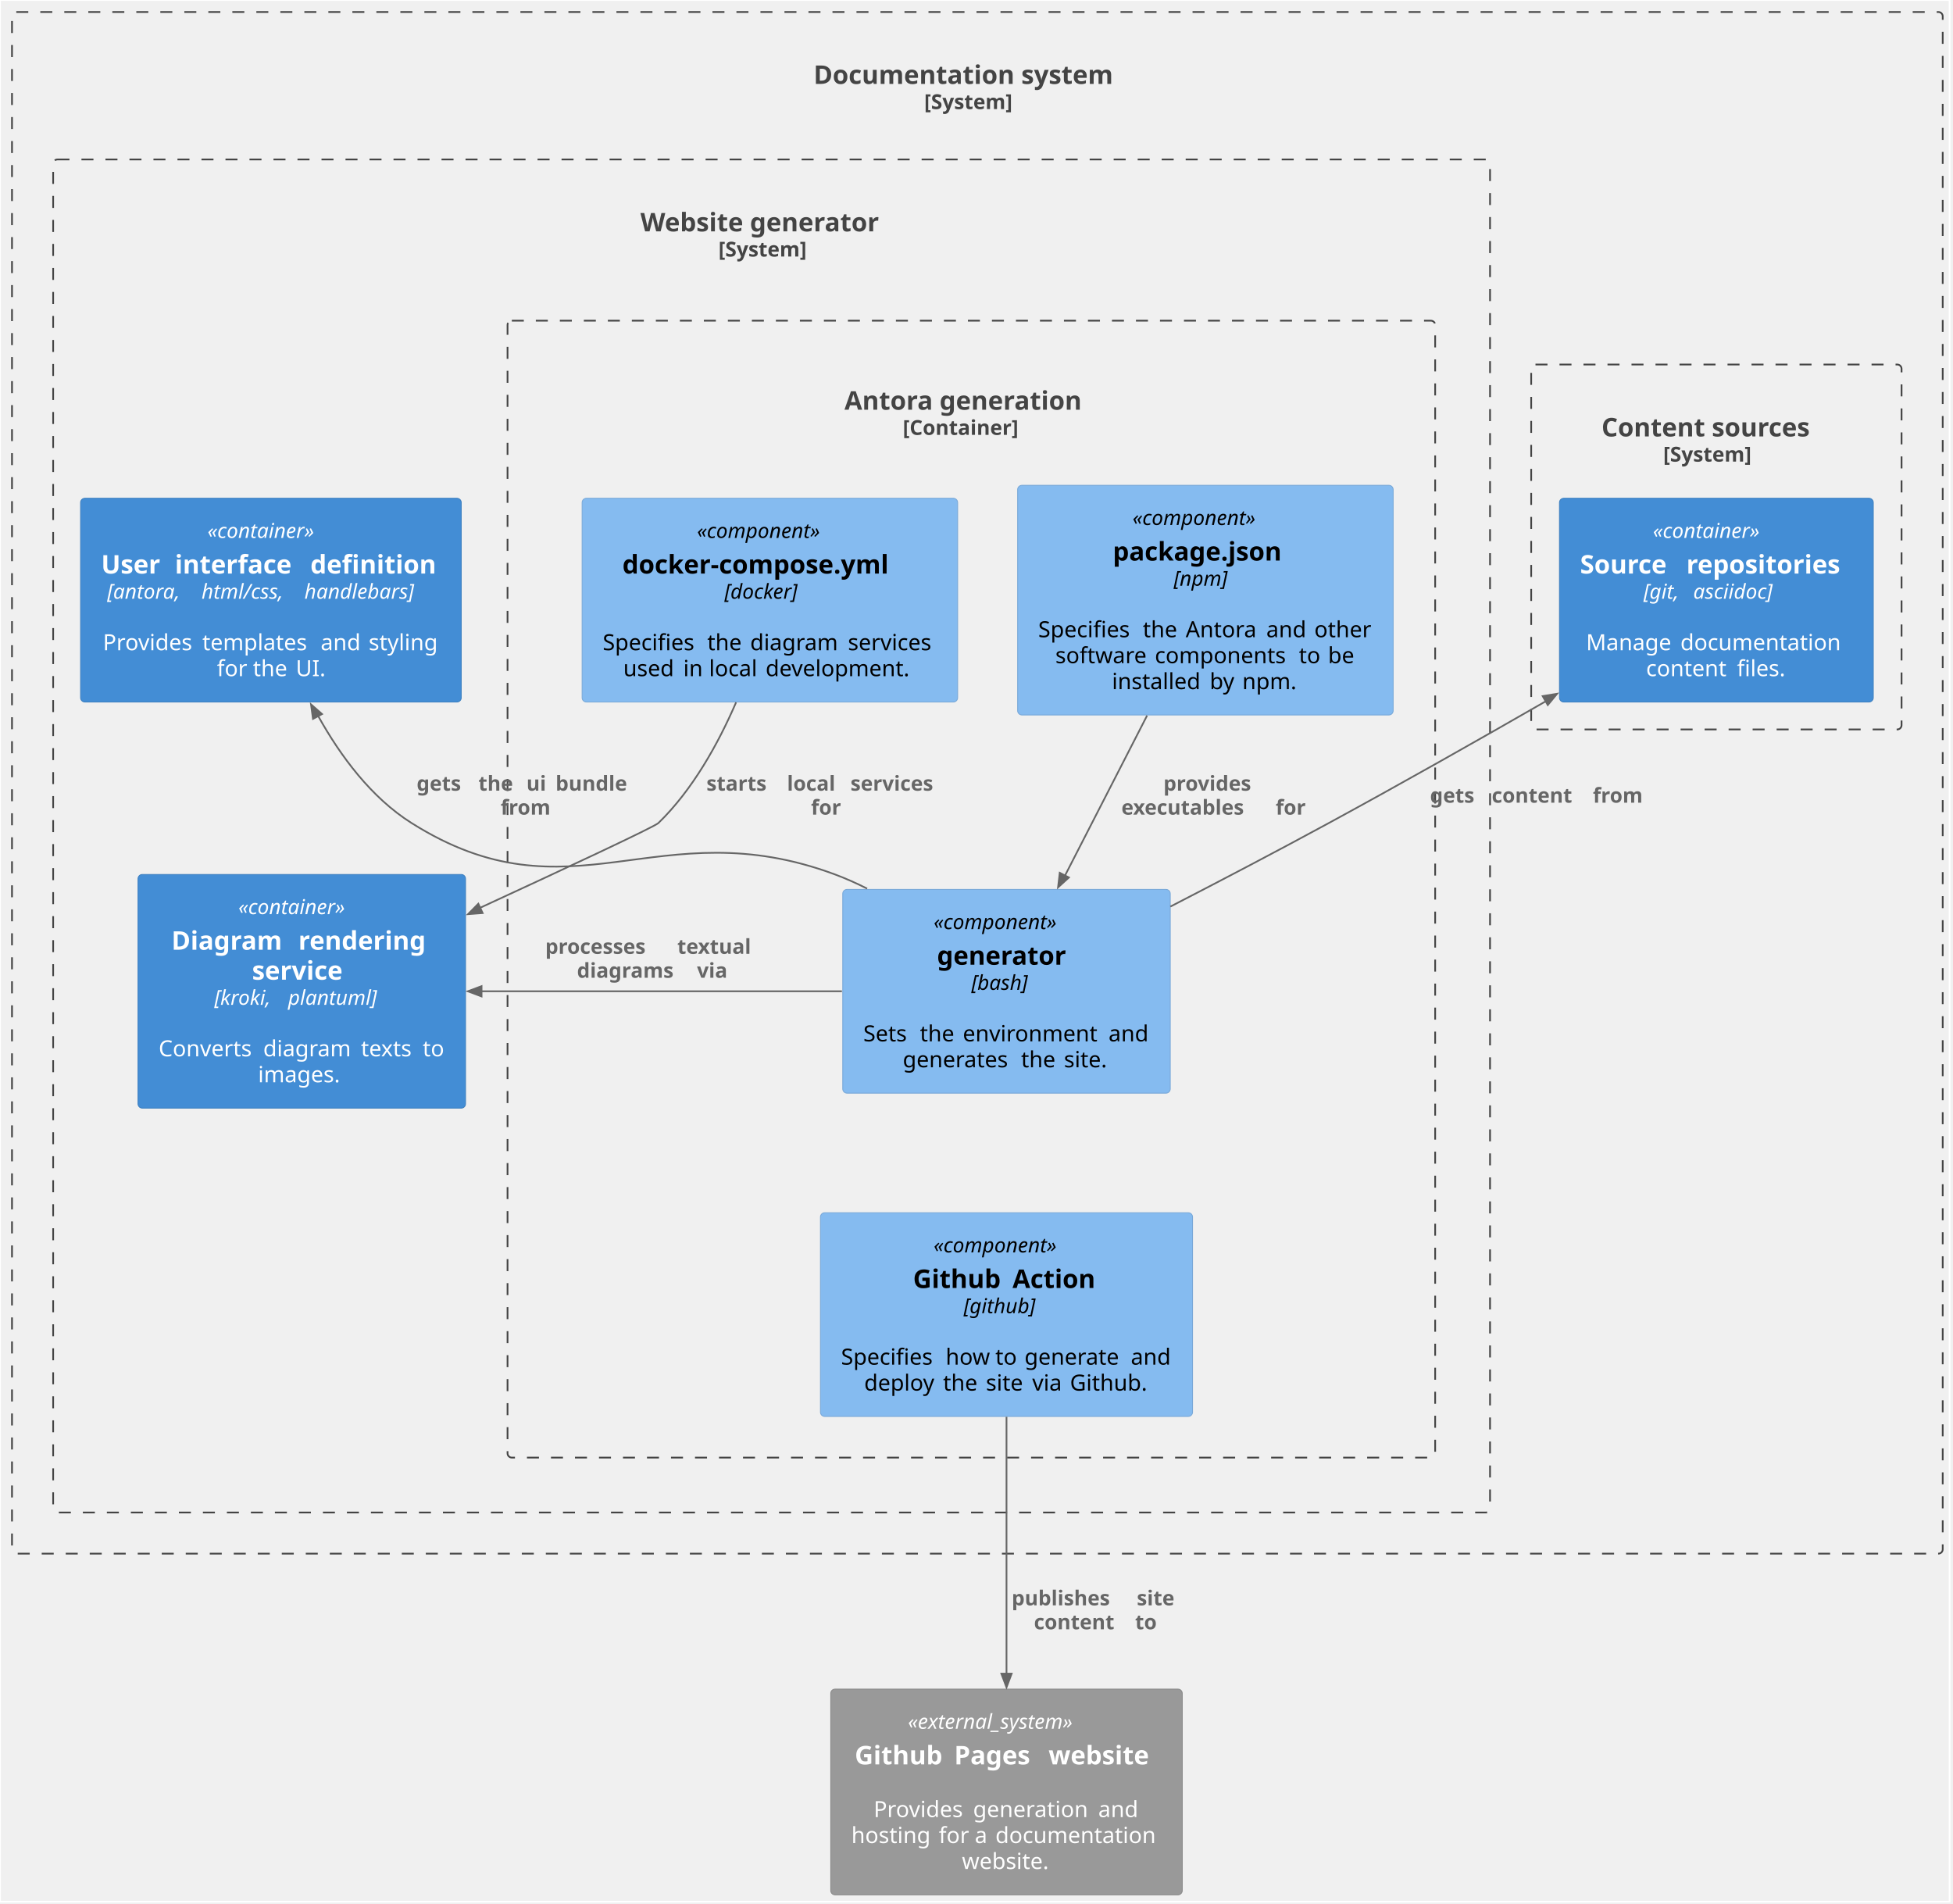
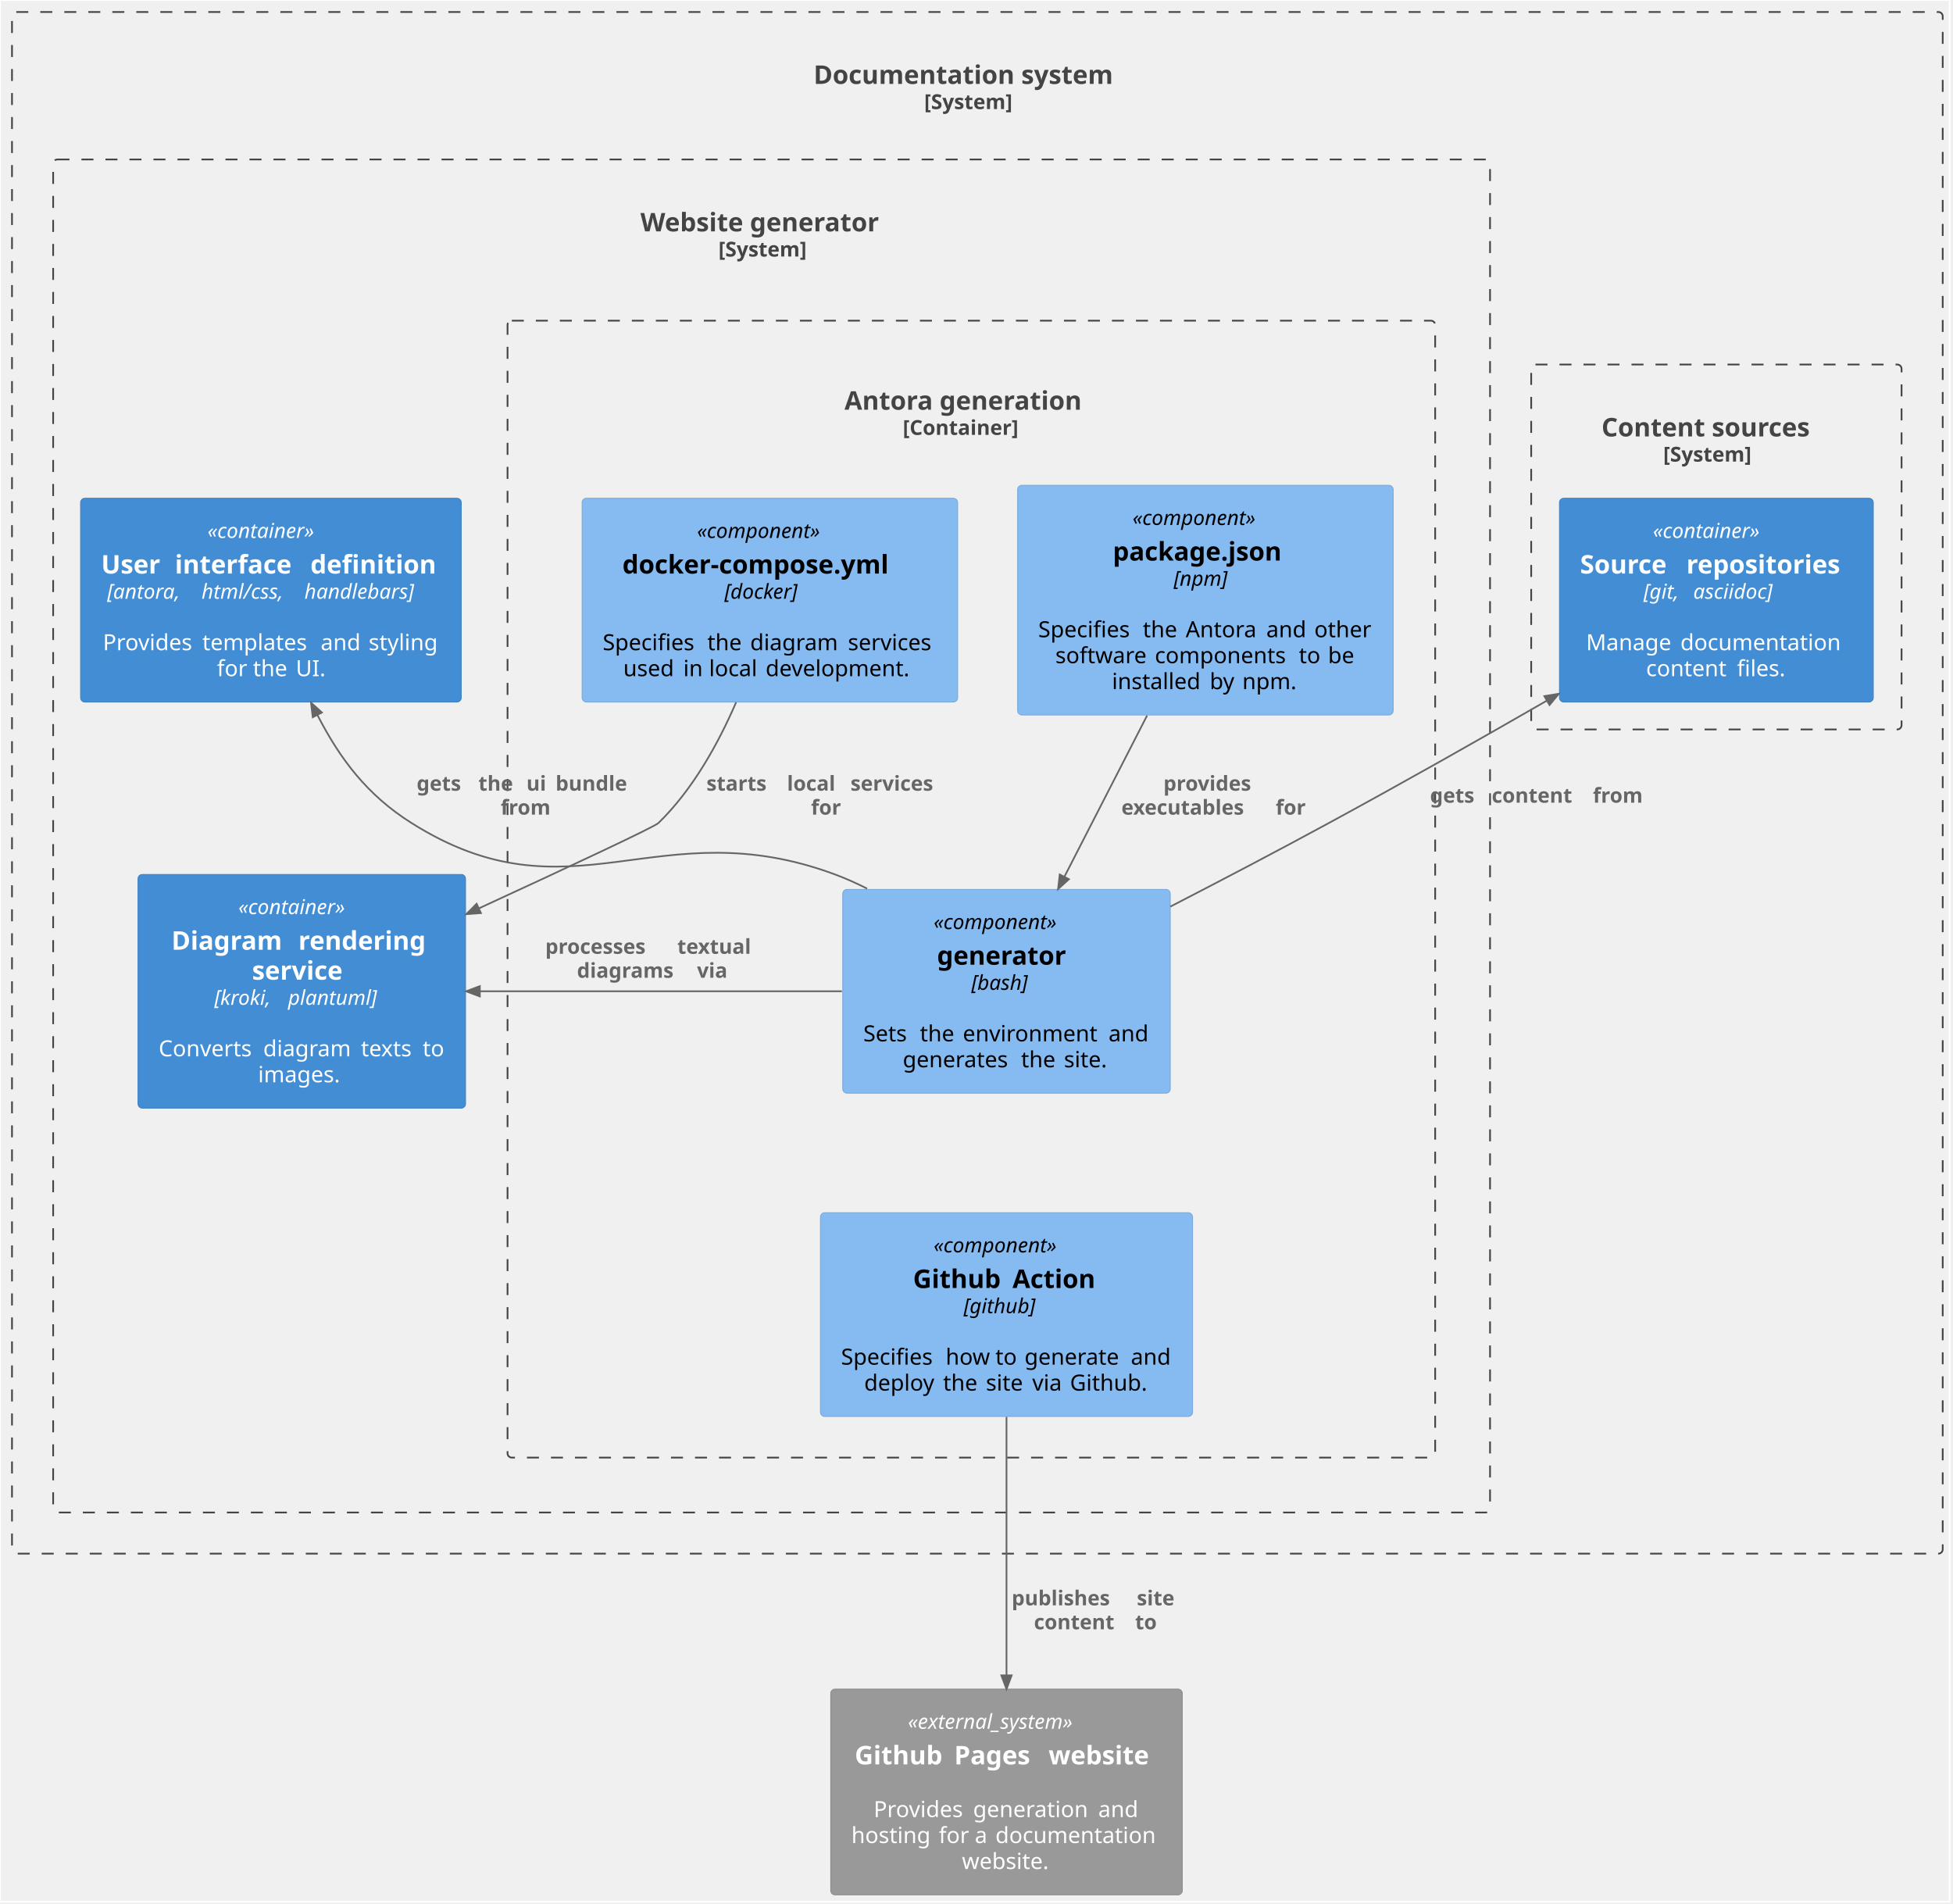
<svg xmlns="http://www.w3.org/2000/svg" contentStyleType="text/css" height="1110px" preserveAspectRatio="none" style="width:1139px;height:1110px;" version="1.1" viewBox="0 0 1139 1110" width="1139px" zoomAndPan="magnify">
  <defs />
  <g>
    <rect fill="none" height="1108.951" style="stroke:#FFFFFF;stroke-width:1.0;" width="1137" x="0" y="0" />
    <g id="cluster_doc_sys">
      <rect fill="none" height="898.99" rx="2.5" ry="2.5" style="stroke:#444444;stroke-width:1.0;stroke-dasharray:7.0,7.0;" width="1126" x="7" y="7" />
      <text fill="#444444" font-family="sans-serif" font-size="15" font-weight="bold" lengthAdjust="spacing" textLength="191" x="474.5" y="48.923">Documentation system</text>
      <text fill="#444444" font-family="sans-serif" font-size="12" font-weight="bold" lengthAdjust="spacing" textLength="62" x="539" y="63.6">[System]</text>
    </g>
    <g id="cluster_sources">
      <rect fill="none" height="212.8" rx="2.5" ry="2.5" style="stroke:#444444;stroke-width:1.0;stroke-dasharray:7.0,7.0;" width="216" x="893" y="212.57" />
      <text fill="#444444" font-family="sans-serif" font-size="15" font-weight="bold" lengthAdjust="spacing" textLength="134" x="934" y="254.493">Content sources</text>
      <text fill="#444444" font-family="sans-serif" font-size="12" font-weight="bold" lengthAdjust="spacing" textLength="62" x="970" y="269.17">[System]</text>
    </g>
    <g id="cluster_sitegen">
      <rect fill="none" height="788.99" rx="2.5" ry="2.5" style="stroke:#444444;stroke-width:1.0;stroke-dasharray:7.0,7.0;" width="838" x="31" y="93" />
      <text fill="#444444" font-family="sans-serif" font-size="15" font-weight="bold" lengthAdjust="spacing" textLength="153" x="373.5" y="134.923">Website generator</text>
      <text fill="#444444" font-family="sans-serif" font-size="12" font-weight="bold" lengthAdjust="spacing" textLength="62" x="419" y="149.6">[System]</text>
    </g>
    <g id="cluster_antora">
      <rect fill="none" height="662.99" rx="2.5" ry="2.5" style="stroke:#444444;stroke-width:1.0;stroke-dasharray:7.0,7.0;" width="541" x="296" y="187" />
      <text fill="#444444" font-family="sans-serif" font-size="15" font-weight="bold" lengthAdjust="spacing" textLength="148" x="492.5" y="238.923">Antora generation</text>
      <text fill="#444444" font-family="sans-serif" font-size="12" font-weight="bold" lengthAdjust="spacing" textLength="80" x="526.5" y="253.6">[Container]</text>
    </g>
    <g id="elem_source_repos">
      <rect fill="#438DD5" height="118.797" rx="2.5" ry="2.5" style="stroke:#3C7FC0;stroke-width:0.5;" width="183" x="909.5" y="290.57" />
      <text fill="#FFFFFF" font-family="sans-serif" font-size="12" font-style="italic" lengthAdjust="spacing" textLength="74" x="964" y="313.709">«container»</text>
      <text fill="#FFFFFF" font-family="sans-serif" font-size="15" font-weight="bold" lengthAdjust="spacing" textLength="57" x="921.5" y="334.462">Source</text>
      <text fill="#FFFFFF" font-family="sans-serif" font-size="15" font-weight="bold" lengthAdjust="spacing" textLength="5" x="978.5" y="334.462"> </text>
      <text fill="#FFFFFF" font-family="sans-serif" font-size="15" font-weight="bold" lengthAdjust="spacing" textLength="97" x="983.5" y="334.462">repositories</text>
      <text fill="#FFFFFF" font-family="sans-serif" font-size="12" font-style="italic" lengthAdjust="spacing" textLength="25" x="958.5" y="349.138">[git,</text>
      <text fill="#FFFFFF" font-family="sans-serif" font-size="12" font-style="italic" lengthAdjust="spacing" textLength="4" x="983.5" y="349.138"> </text>
      <text fill="#FFFFFF" font-family="sans-serif" font-size="12" font-style="italic" lengthAdjust="spacing" textLength="56" x="987.5" y="349.138">asciidoc]</text>
      <text fill="#FFFFFF" font-family="sans-serif" font-size="13" lengthAdjust="spacing" textLength="4" x="999" y="364.035"> </text>
      <text fill="#FFFFFF" font-family="sans-serif" font-size="13" lengthAdjust="spacing" textLength="51" x="925" y="379.168">Manage</text>
      <text fill="#FFFFFF" font-family="sans-serif" font-size="13" lengthAdjust="spacing" textLength="4" x="976" y="379.168"> </text>
      <text fill="#FFFFFF" font-family="sans-serif" font-size="13" lengthAdjust="spacing" textLength="97" x="980" y="379.168">documentation</text>
      <text fill="#FFFFFF" font-family="sans-serif" font-size="13" lengthAdjust="spacing" textLength="49" x="960" y="394.301">content</text>
      <text fill="#FFFFFF" font-family="sans-serif" font-size="13" lengthAdjust="spacing" textLength="4" x="1009" y="394.301"> </text>
      <text fill="#FFFFFF" font-family="sans-serif" font-size="13" lengthAdjust="spacing" textLength="29" x="1013" y="394.301">files.</text>
    </g>
    <g id="elem_ui">
      <rect fill="#438DD5" height="118.797" rx="2.5" ry="2.5" style="stroke:#3C7FC0;stroke-width:0.5;" width="222" x="47" y="290.57" />
      <text fill="#FFFFFF" font-family="sans-serif" font-size="12" font-style="italic" lengthAdjust="spacing" textLength="74" x="121" y="313.709">«container»</text>
      <text fill="#FFFFFF" font-family="sans-serif" font-size="15" font-weight="bold" lengthAdjust="spacing" textLength="38" x="59" y="334.462">User</text>
      <text fill="#FFFFFF" font-family="sans-serif" font-size="15" font-weight="bold" lengthAdjust="spacing" textLength="5" x="97" y="334.462"> </text>
      <text fill="#FFFFFF" font-family="sans-serif" font-size="15" font-weight="bold" lengthAdjust="spacing" textLength="74" x="102" y="334.462">interface</text>
      <text fill="#FFFFFF" font-family="sans-serif" font-size="15" font-weight="bold" lengthAdjust="spacing" textLength="5" x="176" y="334.462"> </text>
      <text fill="#FFFFFF" font-family="sans-serif" font-size="15" font-weight="bold" lengthAdjust="spacing" textLength="76" x="181" y="334.462">definition</text>
      <text fill="#FFFFFF" font-family="sans-serif" font-size="12" font-style="italic" lengthAdjust="spacing" textLength="51" x="62.5" y="349.138">[antora,</text>
      <text fill="#FFFFFF" font-family="sans-serif" font-size="12" font-style="italic" lengthAdjust="spacing" textLength="4" x="113.5" y="349.138"> </text>
      <text fill="#FFFFFF" font-family="sans-serif" font-size="12" font-style="italic" lengthAdjust="spacing" textLength="56" x="117.5" y="349.138">html/css,</text>
      <text fill="#FFFFFF" font-family="sans-serif" font-size="12" font-style="italic" lengthAdjust="spacing" textLength="4" x="173.5" y="349.138"> </text>
      <text fill="#FFFFFF" font-family="sans-serif" font-size="12" font-style="italic" lengthAdjust="spacing" textLength="76" x="177.5" y="349.138">handlebars]</text>
      <text fill="#FFFFFF" font-family="sans-serif" font-size="13" lengthAdjust="spacing" textLength="4" x="156" y="364.035"> </text>
      <text fill="#FFFFFF" font-family="sans-serif" font-size="13" lengthAdjust="spacing" textLength="54" x="60" y="379.168">Provides</text>
      <text fill="#FFFFFF" font-family="sans-serif" font-size="13" lengthAdjust="spacing" textLength="4" x="114" y="379.168"> </text>
      <text fill="#FFFFFF" font-family="sans-serif" font-size="13" lengthAdjust="spacing" textLength="65" x="118" y="379.168">templates</text>
      <text fill="#FFFFFF" font-family="sans-serif" font-size="13" lengthAdjust="spacing" textLength="4" x="183" y="379.168"> </text>
      <text fill="#FFFFFF" font-family="sans-serif" font-size="13" lengthAdjust="spacing" textLength="24" x="187" y="379.168">and</text>
      <text fill="#FFFFFF" font-family="sans-serif" font-size="13" lengthAdjust="spacing" textLength="4" x="211" y="379.168"> </text>
      <text fill="#FFFFFF" font-family="sans-serif" font-size="13" lengthAdjust="spacing" textLength="41" x="215" y="379.168">styling</text>
      <text fill="#FFFFFF" font-family="sans-serif" font-size="13" lengthAdjust="spacing" textLength="17" x="126.5" y="394.301">for</text>
      <text fill="#FFFFFF" font-family="sans-serif" font-size="13" lengthAdjust="spacing" textLength="4" x="143.5" y="394.301"> </text>
      <text fill="#FFFFFF" font-family="sans-serif" font-size="13" lengthAdjust="spacing" textLength="21" x="147.5" y="394.301">the</text>
      <text fill="#FFFFFF" font-family="sans-serif" font-size="13" lengthAdjust="spacing" textLength="4" x="168.5" y="394.301"> </text>
      <text fill="#FFFFFF" font-family="sans-serif" font-size="13" lengthAdjust="spacing" textLength="17" x="172.5" y="394.301">UI.</text>
    </g>
    <g id="elem_kroki">
      <rect fill="#438DD5" height="136.258" rx="2.5" ry="2.5" style="stroke:#3C7FC0;stroke-width:0.5;" width="191" x="80.5" y="509.93" />
      <text fill="#FFFFFF" font-family="sans-serif" font-size="12" font-style="italic" lengthAdjust="spacing" textLength="74" x="139" y="533.069">«container»</text>
      <text fill="#FFFFFF" font-family="sans-serif" font-size="15" font-weight="bold" lengthAdjust="spacing" textLength="69" x="100" y="553.822">Diagram</text>
      <text fill="#FFFFFF" font-family="sans-serif" font-size="15" font-weight="bold" lengthAdjust="spacing" textLength="5" x="169" y="553.822"> </text>
      <text fill="#FFFFFF" font-family="sans-serif" font-size="15" font-weight="bold" lengthAdjust="spacing" textLength="78" x="174" y="553.822">rendering</text>
      <text fill="#FFFFFF" font-family="sans-serif" font-size="15" font-weight="bold" lengthAdjust="spacing" textLength="58" x="147" y="571.283">service</text>
      <text fill="#FFFFFF" font-family="sans-serif" font-size="12" font-style="italic" lengthAdjust="spacing" textLength="39" x="125" y="585.959">[kroki,</text>
      <text fill="#FFFFFF" font-family="sans-serif" font-size="12" font-style="italic" lengthAdjust="spacing" textLength="4" x="164" y="585.959"> </text>
      <text fill="#FFFFFF" font-family="sans-serif" font-size="12" font-style="italic" lengthAdjust="spacing" textLength="59" x="168" y="585.959">plantuml]</text>
      <text fill="#FFFFFF" font-family="sans-serif" font-size="13" lengthAdjust="spacing" textLength="4" x="174" y="600.856"> </text>
      <text fill="#FFFFFF" font-family="sans-serif" font-size="13" lengthAdjust="spacing" textLength="57" x="92.5" y="615.989">Converts</text>
      <text fill="#FFFFFF" font-family="sans-serif" font-size="13" lengthAdjust="spacing" textLength="4" x="149.5" y="615.989"> </text>
      <text fill="#FFFFFF" font-family="sans-serif" font-size="13" lengthAdjust="spacing" textLength="53" x="153.5" y="615.989">diagram</text>
      <text fill="#FFFFFF" font-family="sans-serif" font-size="13" lengthAdjust="spacing" textLength="4" x="206.5" y="615.989"> </text>
      <text fill="#FFFFFF" font-family="sans-serif" font-size="13" lengthAdjust="spacing" textLength="32" x="210.5" y="615.989">texts</text>
      <text fill="#FFFFFF" font-family="sans-serif" font-size="13" lengthAdjust="spacing" textLength="4" x="242.5" y="615.989"> </text>
      <text fill="#FFFFFF" font-family="sans-serif" font-size="13" lengthAdjust="spacing" textLength="13" x="246.5" y="615.989">to</text>
      <text fill="#FFFFFF" font-family="sans-serif" font-size="13" lengthAdjust="spacing" textLength="51" x="150.5" y="631.122">images.</text>
    </g>
    <g id="elem_packagejson">
      <rect fill="#85BBF0" height="133.93" rx="2.5" ry="2.5" style="stroke:#78A8D8;stroke-width:0.5;" width="219" x="593.5" y="283" />
      <text fill="#000000" font-family="sans-serif" font-size="12" font-style="italic" lengthAdjust="spacing" textLength="85" x="660.5" y="306.139">«component»</text>
      <text fill="#000000" font-family="sans-serif" font-size="15" font-weight="bold" lengthAdjust="spacing" textLength="108" x="649" y="326.892">package.json</text>
      <text fill="#000000" font-family="sans-serif" font-size="12" font-style="italic" lengthAdjust="spacing" textLength="37" x="684.5" y="341.568">[npm]</text>
      <text fill="#000000" font-family="sans-serif" font-size="13" lengthAdjust="spacing" textLength="4" x="701" y="356.465"> </text>
      <text fill="#000000" font-family="sans-serif" font-size="13" lengthAdjust="spacing" textLength="57" x="605.5" y="371.598">Specifies</text>
      <text fill="#000000" font-family="sans-serif" font-size="13" lengthAdjust="spacing" textLength="4" x="662.5" y="371.598"> </text>
      <text fill="#000000" font-family="sans-serif" font-size="13" lengthAdjust="spacing" textLength="21" x="666.5" y="371.598">the</text>
      <text fill="#000000" font-family="sans-serif" font-size="13" lengthAdjust="spacing" textLength="4" x="687.5" y="371.598"> </text>
      <text fill="#000000" font-family="sans-serif" font-size="13" lengthAdjust="spacing" textLength="43" x="691.5" y="371.598">Antora</text>
      <text fill="#000000" font-family="sans-serif" font-size="13" lengthAdjust="spacing" textLength="4" x="734.5" y="371.598"> </text>
      <text fill="#000000" font-family="sans-serif" font-size="13" lengthAdjust="spacing" textLength="24" x="738.5" y="371.598">and</text>
      <text fill="#000000" font-family="sans-serif" font-size="13" lengthAdjust="spacing" textLength="4" x="762.5" y="371.598"> </text>
      <text fill="#000000" font-family="sans-serif" font-size="13" lengthAdjust="spacing" textLength="34" x="766.5" y="371.598">other</text>
      <text fill="#000000" font-family="sans-serif" font-size="13" lengthAdjust="spacing" textLength="54" x="615.5" y="386.731">software</text>
      <text fill="#000000" font-family="sans-serif" font-size="13" lengthAdjust="spacing" textLength="4" x="669.5" y="386.731"> </text>
      <text fill="#000000" font-family="sans-serif" font-size="13" lengthAdjust="spacing" textLength="80" x="673.5" y="386.731">components</text>
      <text fill="#000000" font-family="sans-serif" font-size="13" lengthAdjust="spacing" textLength="4" x="753.5" y="386.731"> </text>
      <text fill="#000000" font-family="sans-serif" font-size="13" lengthAdjust="spacing" textLength="13" x="757.5" y="386.731">to</text>
      <text fill="#000000" font-family="sans-serif" font-size="13" lengthAdjust="spacing" textLength="4" x="770.5" y="386.731"> </text>
      <text fill="#000000" font-family="sans-serif" font-size="13" lengthAdjust="spacing" textLength="16" x="774.5" y="386.731">be</text>
      <text fill="#000000" font-family="sans-serif" font-size="13" lengthAdjust="spacing" textLength="53" x="648.5" y="401.864">installed</text>
      <text fill="#000000" font-family="sans-serif" font-size="13" lengthAdjust="spacing" textLength="4" x="701.5" y="401.864"> </text>
      <text fill="#000000" font-family="sans-serif" font-size="13" lengthAdjust="spacing" textLength="15" x="705.5" y="401.864">by</text>
      <text fill="#000000" font-family="sans-serif" font-size="13" lengthAdjust="spacing" textLength="4" x="720.5" y="401.864"> </text>
      <text fill="#000000" font-family="sans-serif" font-size="13" lengthAdjust="spacing" textLength="33" x="724.5" y="401.864">npm.</text>
    </g>
    <g id="elem_dockercompose">
      <rect fill="#85BBF0" height="118.797" rx="2.5" ry="2.5" style="stroke:#78A8D8;stroke-width:0.5;" width="219" x="339.5" y="290.57" />
      <text fill="#000000" font-family="sans-serif" font-size="12" font-style="italic" lengthAdjust="spacing" textLength="85" x="406.5" y="313.709">«component»</text>
      <text fill="#000000" font-family="sans-serif" font-size="15" font-weight="bold" lengthAdjust="spacing" textLength="172" x="363" y="334.462">docker-compose.yml</text>
      <text fill="#000000" font-family="sans-serif" font-size="12" font-style="italic" lengthAdjust="spacing" textLength="53" x="422.5" y="349.138">[docker]</text>
      <text fill="#000000" font-family="sans-serif" font-size="13" lengthAdjust="spacing" textLength="4" x="447" y="364.035"> </text>
      <text fill="#000000" font-family="sans-serif" font-size="13" lengthAdjust="spacing" textLength="57" x="351.5" y="379.168">Specifies</text>
      <text fill="#000000" font-family="sans-serif" font-size="13" lengthAdjust="spacing" textLength="4" x="408.5" y="379.168"> </text>
      <text fill="#000000" font-family="sans-serif" font-size="13" lengthAdjust="spacing" textLength="21" x="412.5" y="379.168">the</text>
      <text fill="#000000" font-family="sans-serif" font-size="13" lengthAdjust="spacing" textLength="4" x="433.5" y="379.168"> </text>
      <text fill="#000000" font-family="sans-serif" font-size="13" lengthAdjust="spacing" textLength="53" x="437.5" y="379.168">diagram</text>
      <text fill="#000000" font-family="sans-serif" font-size="13" lengthAdjust="spacing" textLength="4" x="490.5" y="379.168"> </text>
      <text fill="#000000" font-family="sans-serif" font-size="13" lengthAdjust="spacing" textLength="52" x="494.5" y="379.168">services</text>
      <text fill="#000000" font-family="sans-serif" font-size="13" lengthAdjust="spacing" textLength="31" x="363.5" y="394.301">used</text>
      <text fill="#000000" font-family="sans-serif" font-size="13" lengthAdjust="spacing" textLength="4" x="394.5" y="394.301"> </text>
      <text fill="#000000" font-family="sans-serif" font-size="13" lengthAdjust="spacing" textLength="11" x="398.5" y="394.301">in</text>
      <text fill="#000000" font-family="sans-serif" font-size="13" lengthAdjust="spacing" textLength="4" x="409.5" y="394.301"> </text>
      <text fill="#000000" font-family="sans-serif" font-size="13" lengthAdjust="spacing" textLength="29" x="413.5" y="394.301">local</text>
      <text fill="#000000" font-family="sans-serif" font-size="13" lengthAdjust="spacing" textLength="4" x="442.5" y="394.301"> </text>
      <text fill="#000000" font-family="sans-serif" font-size="13" lengthAdjust="spacing" textLength="88" x="446.5" y="394.301">development.</text>
    </g>
    <g id="elem_github">
      <rect fill="#85BBF0" height="118.797" rx="2.5" ry="2.5" style="stroke:#78A8D8;stroke-width:0.5;" width="217" x="478.5" y="707.19" />
      <text fill="#000000" font-family="sans-serif" font-size="12" font-style="italic" lengthAdjust="spacing" textLength="85" x="544.5" y="730.329">«component»</text>
      <text fill="#000000" font-family="sans-serif" font-size="15" font-weight="bold" lengthAdjust="spacing" textLength="53" x="532.5" y="751.082">Github</text>
      <text fill="#000000" font-family="sans-serif" font-size="15" font-weight="bold" lengthAdjust="spacing" textLength="5" x="585.5" y="751.082"> </text>
      <text fill="#000000" font-family="sans-serif" font-size="15" font-weight="bold" lengthAdjust="spacing" textLength="51" x="590.5" y="751.082">Action</text>
      <text fill="#000000" font-family="sans-serif" font-size="12" font-style="italic" lengthAdjust="spacing" textLength="50" x="562" y="765.758">[github]</text>
      <text fill="#000000" font-family="sans-serif" font-size="13" lengthAdjust="spacing" textLength="4" x="585" y="780.655"> </text>
      <text fill="#000000" font-family="sans-serif" font-size="13" lengthAdjust="spacing" textLength="57" x="490.5" y="795.788">Specifies</text>
      <text fill="#000000" font-family="sans-serif" font-size="13" lengthAdjust="spacing" textLength="4" x="547.5" y="795.788"> </text>
      <text fill="#000000" font-family="sans-serif" font-size="13" lengthAdjust="spacing" textLength="25" x="551.5" y="795.788">how</text>
      <text fill="#000000" font-family="sans-serif" font-size="13" lengthAdjust="spacing" textLength="4" x="576.5" y="795.788"> </text>
      <text fill="#000000" font-family="sans-serif" font-size="13" lengthAdjust="spacing" textLength="13" x="580.5" y="795.788">to</text>
      <text fill="#000000" font-family="sans-serif" font-size="13" lengthAdjust="spacing" textLength="4" x="593.5" y="795.788"> </text>
      <text fill="#000000" font-family="sans-serif" font-size="13" lengthAdjust="spacing" textLength="58" x="597.5" y="795.788">generate</text>
      <text fill="#000000" font-family="sans-serif" font-size="13" lengthAdjust="spacing" textLength="4" x="655.5" y="795.788"> </text>
      <text fill="#000000" font-family="sans-serif" font-size="13" lengthAdjust="spacing" textLength="24" x="659.5" y="795.788">and</text>
      <text fill="#000000" font-family="sans-serif" font-size="13" lengthAdjust="spacing" textLength="42" x="504" y="810.921">deploy</text>
      <text fill="#000000" font-family="sans-serif" font-size="13" lengthAdjust="spacing" textLength="4" x="546" y="810.921"> </text>
      <text fill="#000000" font-family="sans-serif" font-size="13" lengthAdjust="spacing" textLength="21" x="550" y="810.921">the</text>
      <text fill="#000000" font-family="sans-serif" font-size="13" lengthAdjust="spacing" textLength="4" x="571" y="810.921"> </text>
      <text fill="#000000" font-family="sans-serif" font-size="13" lengthAdjust="spacing" textLength="23" x="575" y="810.921">site</text>
      <text fill="#000000" font-family="sans-serif" font-size="13" lengthAdjust="spacing" textLength="4" x="598" y="810.921"> </text>
      <text fill="#000000" font-family="sans-serif" font-size="13" lengthAdjust="spacing" textLength="18" x="602" y="810.921">via</text>
      <text fill="#000000" font-family="sans-serif" font-size="13" lengthAdjust="spacing" textLength="4" x="620" y="810.921"> </text>
      <text fill="#000000" font-family="sans-serif" font-size="13" lengthAdjust="spacing" textLength="46" x="624" y="810.921">Github.</text>
    </g>
    <g id="elem_generator">
      <rect fill="#85BBF0" height="118.797" rx="2.5" ry="2.5" style="stroke:#78A8D8;stroke-width:0.5;" width="191" x="491.5" y="518.66" />
      <text fill="#000000" font-family="sans-serif" font-size="12" font-style="italic" lengthAdjust="spacing" textLength="85" x="544.5" y="541.799">«component»</text>
      <text fill="#000000" font-family="sans-serif" font-size="15" font-weight="bold" lengthAdjust="spacing" textLength="81" x="546.5" y="562.552">generator</text>
      <text fill="#000000" font-family="sans-serif" font-size="12" font-style="italic" lengthAdjust="spacing" textLength="41" x="566.5" y="577.228">[bash]</text>
      <text fill="#000000" font-family="sans-serif" font-size="13" lengthAdjust="spacing" textLength="4" x="585" y="592.125"> </text>
      <text fill="#000000" font-family="sans-serif" font-size="13" lengthAdjust="spacing" textLength="29" x="503.5" y="607.258">Sets</text>
      <text fill="#000000" font-family="sans-serif" font-size="13" lengthAdjust="spacing" textLength="4" x="532.5" y="607.258"> </text>
      <text fill="#000000" font-family="sans-serif" font-size="13" lengthAdjust="spacing" textLength="21" x="536.5" y="607.258">the</text>
      <text fill="#000000" font-family="sans-serif" font-size="13" lengthAdjust="spacing" textLength="4" x="557.5" y="607.258"> </text>
      <text fill="#000000" font-family="sans-serif" font-size="13" lengthAdjust="spacing" textLength="81" x="561.5" y="607.258">environment</text>
      <text fill="#000000" font-family="sans-serif" font-size="13" lengthAdjust="spacing" textLength="4" x="642.5" y="607.258"> </text>
      <text fill="#000000" font-family="sans-serif" font-size="13" lengthAdjust="spacing" textLength="24" x="646.5" y="607.258">and</text>
      <text fill="#000000" font-family="sans-serif" font-size="13" lengthAdjust="spacing" textLength="65" x="526.5" y="622.391">generates</text>
      <text fill="#000000" font-family="sans-serif" font-size="13" lengthAdjust="spacing" textLength="4" x="591.5" y="622.391"> </text>
      <text fill="#000000" font-family="sans-serif" font-size="13" lengthAdjust="spacing" textLength="21" x="595.5" y="622.391">the</text>
      <text fill="#000000" font-family="sans-serif" font-size="13" lengthAdjust="spacing" textLength="4" x="616.5" y="622.391"> </text>
      <text fill="#000000" font-family="sans-serif" font-size="13" lengthAdjust="spacing" textLength="27" x="620.5" y="622.391">site.</text>
    </g>
    <g id="elem_site">
      <rect fill="#999999" height="119.961" rx="2.5" ry="2.5" style="stroke:#8A8A8A;stroke-width:0.5;" width="205" x="484.5" y="984.99" />
      <text fill="#FFFFFF" font-family="sans-serif" font-size="12" font-style="italic" lengthAdjust="spacing" textLength="115" x="529.5" y="1008.129">«external_system»</text>
      <text fill="#FFFFFF" font-family="sans-serif" font-size="15" font-weight="bold" lengthAdjust="spacing" textLength="53" x="498.5" y="1028.882">Github</text>
      <text fill="#FFFFFF" font-family="sans-serif" font-size="15" font-weight="bold" lengthAdjust="spacing" textLength="5" x="551.5" y="1028.882"> </text>
      <text fill="#FFFFFF" font-family="sans-serif" font-size="15" font-weight="bold" lengthAdjust="spacing" textLength="50" x="556.5" y="1028.882">Pages</text>
      <text fill="#FFFFFF" font-family="sans-serif" font-size="15" font-weight="bold" lengthAdjust="spacing" textLength="5" x="606.5" y="1028.882"> </text>
      <text fill="#FFFFFF" font-family="sans-serif" font-size="15" font-weight="bold" lengthAdjust="spacing" textLength="64" x="611.5" y="1028.882">website</text>
      <text fill="#FFFFFF" font-family="sans-serif" font-size="13" lengthAdjust="spacing" textLength="4" x="585" y="1044.487"> </text>
      <text fill="#FFFFFF" font-family="sans-serif" font-size="13" lengthAdjust="spacing" textLength="54" x="509.5" y="1059.619">Provides</text>
      <text fill="#FFFFFF" font-family="sans-serif" font-size="13" lengthAdjust="spacing" textLength="4" x="563.5" y="1059.619"> </text>
      <text fill="#FFFFFF" font-family="sans-serif" font-size="13" lengthAdjust="spacing" textLength="69" x="567.5" y="1059.619">generation</text>
      <text fill="#FFFFFF" font-family="sans-serif" font-size="13" lengthAdjust="spacing" textLength="4" x="636.5" y="1059.619"> </text>
      <text fill="#FFFFFF" font-family="sans-serif" font-size="13" lengthAdjust="spacing" textLength="24" x="640.5" y="1059.619">and</text>
      <text fill="#FFFFFF" font-family="sans-serif" font-size="13" lengthAdjust="spacing" textLength="47" x="496.5" y="1074.752">hosting</text>
      <text fill="#FFFFFF" font-family="sans-serif" font-size="13" lengthAdjust="spacing" textLength="4" x="543.5" y="1074.752"> </text>
      <text fill="#FFFFFF" font-family="sans-serif" font-size="13" lengthAdjust="spacing" textLength="17" x="547.5" y="1074.752">for</text>
      <text fill="#FFFFFF" font-family="sans-serif" font-size="13" lengthAdjust="spacing" textLength="4" x="564.5" y="1074.752"> </text>
      <text fill="#FFFFFF" font-family="sans-serif" font-size="13" lengthAdjust="spacing" textLength="8" x="568.5" y="1074.752">a</text>
      <text fill="#FFFFFF" font-family="sans-serif" font-size="13" lengthAdjust="spacing" textLength="4" x="576.5" y="1074.752"> </text>
      <text fill="#FFFFFF" font-family="sans-serif" font-size="13" lengthAdjust="spacing" textLength="97" x="580.5" y="1074.752">documentation</text>
      <text fill="#FFFFFF" font-family="sans-serif" font-size="13" lengthAdjust="spacing" textLength="52" x="561" y="1089.885">website.</text>
    </g>
    <g id="link_packagejson_generator">
-       <path d="M668.98,417.28 C653.88,446.7 636.16,481.25 621.06,510.69 " fill="none" id="packagejson-to-generator" style="stroke:#666666;stroke-width:1.0;" />
-       <polygon fill="#666666" points="617.07,517.45,623.391,511.701,618.053,508.963,617.07,517.45" style="stroke:#666666;stroke-width:1.0;" />
+       <path d="M668.98,417.28 C652.53,449.33 636.623,480.353 620.723,511.333 " fill="none" id="packagejson-to-generator" style="stroke:#666666;stroke-width:1.0;" />
+       <polygon fill="#666666" points="617.07,518.45,623.392,512.702,618.054,509.963,617.07,518.45" style="stroke:#666666;stroke-width:1.0;" />
      <text fill="#666666" font-family="sans-serif" font-size="12" font-weight="bold" lengthAdjust="spacing" textLength="61" x="678.5" y="461.069">provides</text>
      <text fill="#666666" font-family="sans-serif" font-size="12" font-weight="bold" lengthAdjust="spacing" textLength="86" x="654" y="475.037">executables</text>
      <text fill="#666666" font-family="sans-serif" font-size="12" font-weight="bold" lengthAdjust="spacing" textLength="4" x="740" y="475.037"> </text>
      <text fill="#666666" font-family="sans-serif" font-size="12" font-weight="bold" lengthAdjust="spacing" textLength="20" x="744" y="475.037">for</text>
    </g>
    <g id="link_ui_generator">
-       <path d="M185.63,417.66 C198.68,441.07 216.61,465.18 240,479.93 C333.54,538.92 383.35,471.39 487,509.93 C493.27,512.27 499.54,515.06 505.7,518.18 " fill="none" id="ui-backto-generator" style="stroke:#666666;stroke-width:1.0;" />
-       <polygon fill="#666666" points="181.39,410.76,182.535,419.227,187.82,416.386,181.39,410.76" style="stroke:#666666;stroke-width:1.0;" />
+       <path d="M185.062,416.867 C198.362,442.607 213.97,463.52 240,479.93 C333.54,538.92 383.35,471.39 487,509.93 C493.27,512.27 499.54,515.06 505.7,518.18 " fill="none" id="ui-backto-generator" style="stroke:#666666;stroke-width:1.0;" />
+       <polygon fill="#666666" points="181.39,409.76,182.397,418.244,187.728,415.49,181.39,409.76" style="stroke:#666666;stroke-width:1.0;" />
      <text fill="#666666" font-family="sans-serif" font-size="12" font-weight="bold" lengthAdjust="spacing" textLength="32" x="243" y="461.069">gets</text>
      <text fill="#666666" font-family="sans-serif" font-size="12" font-weight="bold" lengthAdjust="spacing" textLength="4" x="275" y="461.069"> </text>
      <text fill="#666666" font-family="sans-serif" font-size="12" font-weight="bold" lengthAdjust="spacing" textLength="24" x="279" y="461.069">the</text>
      <text fill="#666666" font-family="sans-serif" font-size="12" font-weight="bold" lengthAdjust="spacing" textLength="4" x="303" y="461.069"> </text>
      <text fill="#666666" font-family="sans-serif" font-size="12" font-weight="bold" lengthAdjust="spacing" textLength="13" x="307" y="461.069">ui</text>
      <text fill="#666666" font-family="sans-serif" font-size="12" font-weight="bold" lengthAdjust="spacing" textLength="4" x="320" y="461.069"> </text>
      <text fill="#666666" font-family="sans-serif" font-size="12" font-weight="bold" lengthAdjust="spacing" textLength="49" x="324" y="461.069">bundle</text>
      <text fill="#666666" font-family="sans-serif" font-size="12" font-weight="bold" lengthAdjust="spacing" textLength="32" x="292" y="475.037">from</text>
    </g>
    <g id="link_dockercompose_kroki">
-       <path d="M429.29,409.57 C418.84,433.73 403.97,460.55 384,479.93 C381.74,482.13 330.94,505.86 280.11,529.32 " fill="none" id="dockercompose-to-kroki" style="stroke:#666666;stroke-width:1.0;" />
-       <polygon fill="#666666" points="272.96,533.08,281.48,532.444,278.961,526.998,272.96,533.08" style="stroke:#666666;stroke-width:1.0;" />
+       <path d="M429.29,409.57 C418.84,433.73 403.97,460.55 384,479.93 C381.62,482.25 332.625,505.122 279.226,529.732 " fill="none" id="dockercompose-to-kroki" style="stroke:#666666;stroke-width:1.0;" />
+       <polygon fill="#666666" points="271.96,533.08,280.481,532.456,277.97,527.007,271.96,533.08" style="stroke:#666666;stroke-width:1.0;" />
      <text fill="#666666" font-family="sans-serif" font-size="12" font-weight="bold" lengthAdjust="spacing" textLength="43" x="412" y="461.069">starts</text>
      <text fill="#666666" font-family="sans-serif" font-size="12" font-weight="bold" lengthAdjust="spacing" textLength="4" x="455" y="461.069"> </text>
      <text fill="#666666" font-family="sans-serif" font-size="12" font-weight="bold" lengthAdjust="spacing" textLength="33" x="459" y="461.069">local</text>
      <text fill="#666666" font-family="sans-serif" font-size="12" font-weight="bold" lengthAdjust="spacing" textLength="4" x="492" y="461.069"> </text>
      <text fill="#666666" font-family="sans-serif" font-size="12" font-weight="bold" lengthAdjust="spacing" textLength="58" x="496" y="461.069">services</text>
      <text fill="#666666" font-family="sans-serif" font-size="12" font-weight="bold" lengthAdjust="spacing" textLength="20" x="473" y="475.037">for</text>
    </g>
    <g id="link_generator_kroki">
-       <path d="M491.01,578.06 C427.87,578.06 345.24,578.06 280.46,578.06 " fill="none" id="generator-to-kroki" style="stroke:#666666;stroke-width:1.0;" />
-       <polygon fill="#666666" points="272.84,578.06,280.84,581.06,280.84,575.06,272.84,578.06" style="stroke:#666666;stroke-width:1.0;" />
+       <path d="M491.01,578.06 C425.03,578.06 345.78,578.06 279.84,578.06 " fill="none" id="generator-to-kroki" style="stroke:#666666;stroke-width:1.0;" />
+       <polygon fill="#666666" points="271.84,578.06,279.84,581.06,279.84,575.06,271.84,578.06" style="stroke:#666666;stroke-width:1.0;" />
      <text fill="#666666" font-family="sans-serif" font-size="12" font-weight="bold" lengthAdjust="spacing" textLength="73" x="318" y="556.199">processes</text>
      <text fill="#666666" font-family="sans-serif" font-size="12" font-weight="bold" lengthAdjust="spacing" textLength="4" x="391" y="556.199"> </text>
      <text fill="#666666" font-family="sans-serif" font-size="12" font-weight="bold" lengthAdjust="spacing" textLength="50" x="395" y="556.199">textual</text>
      <text fill="#666666" font-family="sans-serif" font-size="12" font-weight="bold" lengthAdjust="spacing" textLength="66" x="336.5" y="570.167">diagrams</text>
      <text fill="#666666" font-family="sans-serif" font-size="12" font-weight="bold" lengthAdjust="spacing" textLength="4" x="402.5" y="570.167"> </text>
      <text fill="#666666" font-family="sans-serif" font-size="12" font-weight="bold" lengthAdjust="spacing" textLength="20" x="406.5" y="570.167">via</text>
    </g>
    <g id="link_source_repos_generator">
-       <path d="M901.37,409.01 C862.19,431.52 816.68,457.29 775,479.93 C745.14,496.16 712.31,513.34 682.56,528.67 " fill="none" id="source_repos-backto-generator" style="stroke:#666666;stroke-width:1.0;" />
-       <polygon fill="#666666" points="908.12,404.55,899.688,405.931,902.676,411.135,908.12,404.55" style="stroke:#666666;stroke-width:1.0;" />
+       <path d="M902.187,408.542 C861.337,432.062 819.46,455.78 775,479.93 C745.14,496.16 712.31,513.34 682.56,528.67 " fill="none" id="source_repos-backto-generator" style="stroke:#666666;stroke-width:1.0;" />
+       <polygon fill="#666666" points="909.12,404.55,900.69,405.942,903.684,411.142,909.12,404.55" style="stroke:#666666;stroke-width:1.0;" />
      <text fill="#666666" font-family="sans-serif" font-size="12" font-weight="bold" lengthAdjust="spacing" textLength="32" x="834" y="468.069">gets</text>
      <text fill="#666666" font-family="sans-serif" font-size="12" font-weight="bold" lengthAdjust="spacing" textLength="4" x="866" y="468.069"> </text>
      <text fill="#666666" font-family="sans-serif" font-size="12" font-weight="bold" lengthAdjust="spacing" textLength="55" x="870" y="468.069">content</text>
      <text fill="#666666" font-family="sans-serif" font-size="12" font-weight="bold" lengthAdjust="spacing" textLength="4" x="925" y="468.069"> </text>
      <text fill="#666666" font-family="sans-serif" font-size="12" font-weight="bold" lengthAdjust="spacing" textLength="32" x="929" y="468.069">from</text>
    </g>
    <g id="link_github_site">
-       <path d="M587,826.2 C587,870.03 587,930.04 587,975.98 " fill="none" id="github-to-site" style="stroke:#666666;stroke-width:1.0;" />
-       <polygon fill="#666666" points="587,983.97,590,975.97,584,975.97,587,983.97" style="stroke:#666666;stroke-width:1.0;" />
+       <path d="M587,826.2 C587,872.95 587,930.12 587,976.97 " fill="none" id="github-to-site" style="stroke:#666666;stroke-width:1.0;" />
+       <polygon fill="#666666" points="587,984.97,590,976.97,584,976.97,587,984.97" style="stroke:#666666;stroke-width:1.0;" />
      <text fill="#666666" font-family="sans-serif" font-size="12" font-weight="bold" lengthAdjust="spacing" textLength="69" x="590" y="936.129">publishes</text>
      <text fill="#666666" font-family="sans-serif" font-size="12" font-weight="bold" lengthAdjust="spacing" textLength="4" x="659" y="936.129"> </text>
      <text fill="#666666" font-family="sans-serif" font-size="12" font-weight="bold" lengthAdjust="spacing" textLength="27" x="663" y="936.129">site</text>
      <text fill="#666666" font-family="sans-serif" font-size="12" font-weight="bold" lengthAdjust="spacing" textLength="55" x="603" y="950.097">content</text>
      <text fill="#666666" font-family="sans-serif" font-size="12" font-weight="bold" lengthAdjust="spacing" textLength="4" x="658" y="950.097"> </text>
      <text fill="#666666" font-family="sans-serif" font-size="12" font-weight="bold" lengthAdjust="spacing" textLength="15" x="662" y="950.097">to</text>
    </g>
  </g>
</svg>
